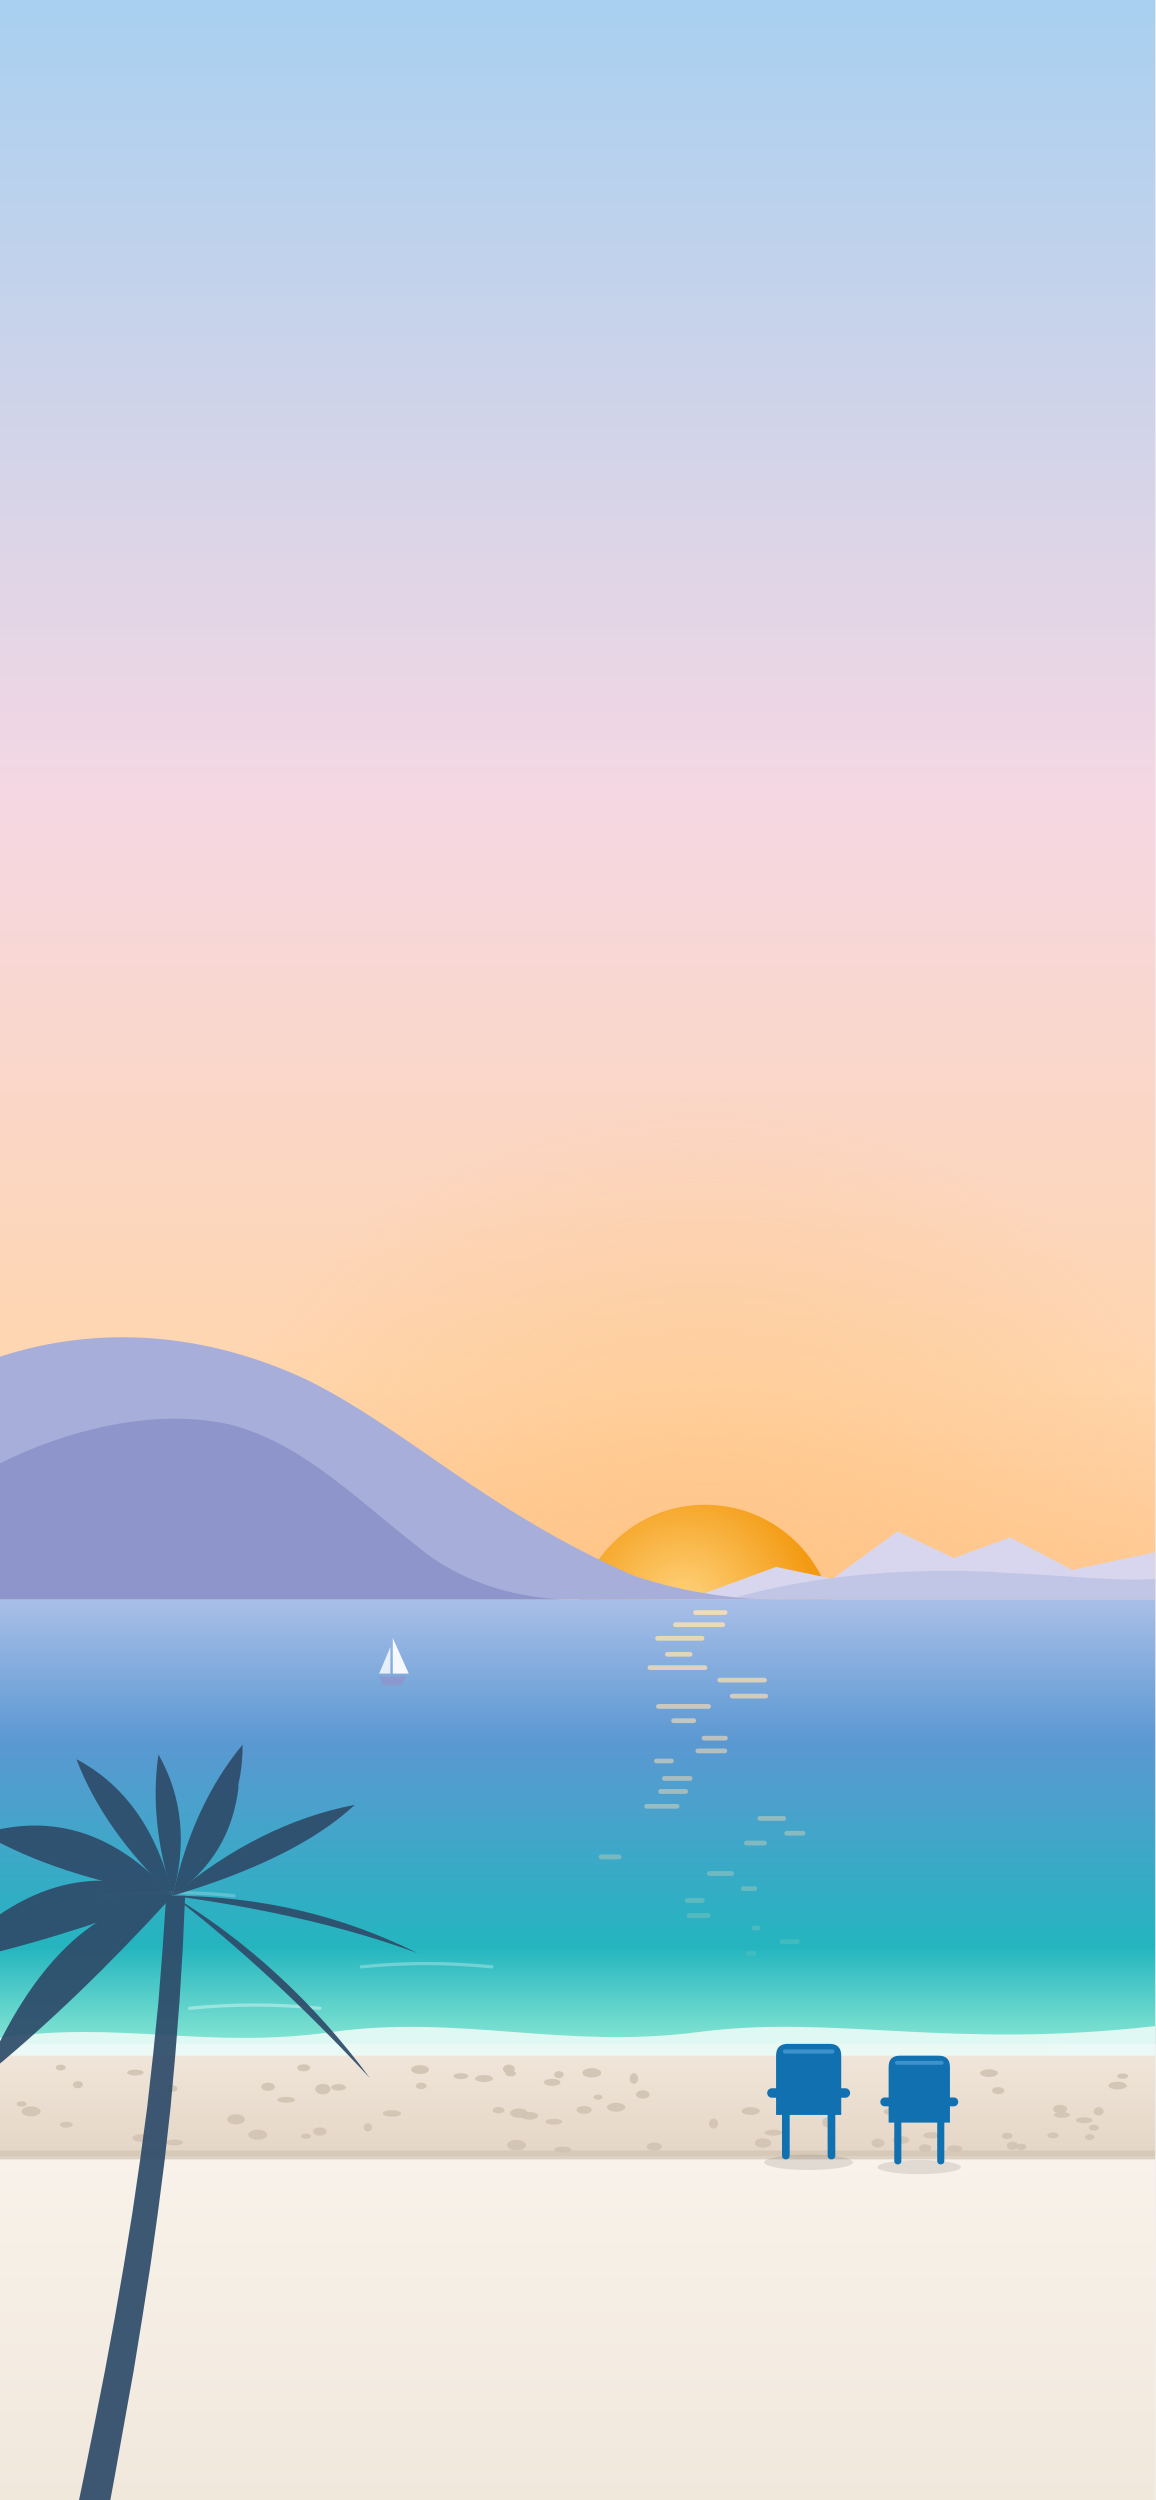
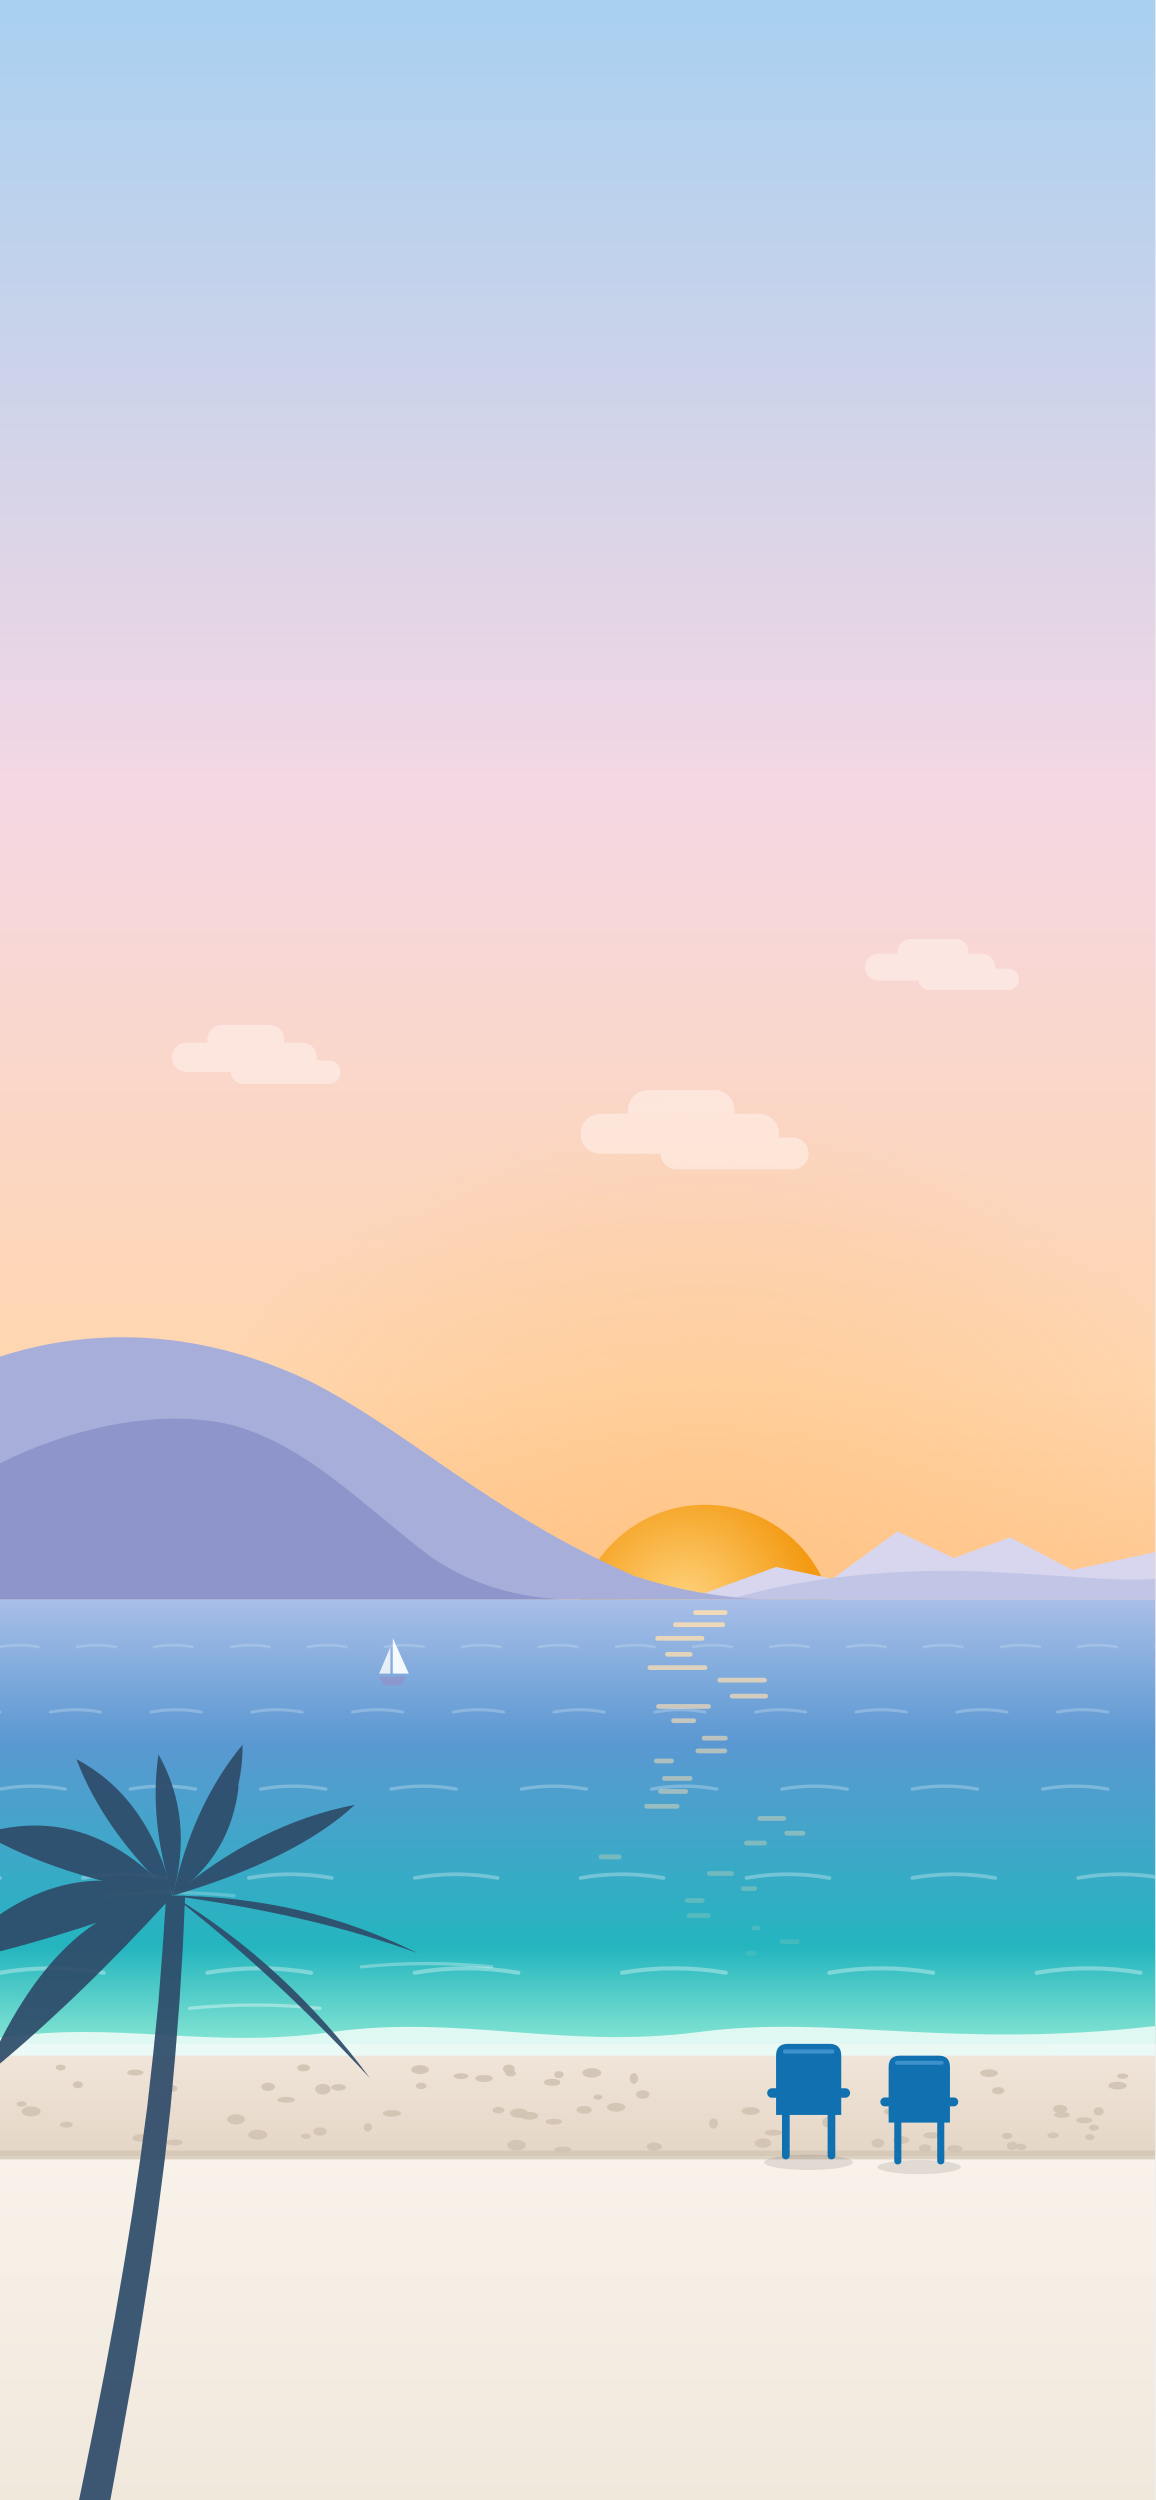
<svg xmlns="http://www.w3.org/2000/svg" viewBox="0 0 390 844" width="390" height="844" preserveAspectRatio="xMidYMid slice" role="img" aria-label="La Baie des Anges, aube">
  <defs>
    <linearGradient id="aube-sky" x1="0" y1="0" x2="0" y2="1">
      <stop offset="0" stop-color="#A9D0F0" />
      <stop offset="0.48" stop-color="#F5D7E3" />
      <stop offset="0.84" stop-color="#FFD6AD" />
      <stop offset="1" stop-color="#FFC48A" />
    </linearGradient>
    <linearGradient id="aube-sea" x1="0" y1="0" x2="0" y2="1">
      <stop offset="0" stop-color="#A9BFE8" />
      <stop offset="0.32" stop-color="#5B98D2" />
      <stop offset="0.78" stop-color="#24B5BF" />
      <stop offset="1" stop-color="#86E6D3" />
    </linearGradient>
    <linearGradient id="aube-beach" x1="0" y1="0" x2="0" y2="1">
      <stop offset="0" stop-color="#F0E5D9" />
      <stop offset="1" stop-color="#E4D6C6" />
    </linearGradient>
    <linearGradient id="aube-walk" x1="0" y1="0" x2="0" y2="1">
      <stop offset="0" stop-color="#F8F2EA" />
      <stop offset="1" stop-color="#F1E8DC" />
    </linearGradient>
    <radialGradient id="aube-glow">
      <stop offset="0" stop-color="#FFC07A" stop-opacity="0.62" />
      <stop offset="1" stop-color="#FFC07A" stop-opacity="0" />
    </radialGradient>
    <radialGradient id="aube-sun" cx=".42" cy=".38">
      <stop offset="0" stop-color="#FFD37E" />
      <stop offset="1" stop-color="#F39A12" />
    </radialGradient>
  </defs>
  <rect width="390" height="560" fill="url(#aube-sky)" />
-   <circle cx="238" cy="552" r="185" fill="url(#aube-glow)" />
-   <circle cx="238" cy="552" r="44" fill="url(#aube-sun)" />
+   <circle class="b-glow" cx="238" cy="552" r="185" fill="url(#aube-glow)" style="transform-origin:238px 552px" />
+   <circle class="b-sun" cx="238" cy="552" r="44" fill="url(#aube-sun)" />
+   <g class="b-cloud" fill="#FFF3EC" opacity="0.55">
+     <rect x="196" y="376" width="67" height="13.5" rx="6.8" />
+     <rect x="212" y="368" width="36" height="13.5" rx="6.8" />
+     <rect x="223" y="384" width="50" height="10.8" rx="5.4" />
+   </g>
+   <g class="b-cloud" fill="#FFF3EC" opacity="0.55">
+     <rect x="292" y="322" width="44" height="9.0" rx="4.5" />
+     <rect x="303" y="317" width="24" height="9.0" rx="4.5" />
+     <rect x="310" y="327" width="34" height="7.2" rx="3.6" />
+   </g>
+   <g class="b-cloud" fill="#FFF3EC" opacity="0.55">
+     <rect x="58" y="352" width="49" height="9.9" rx="5.0" />
+     <rect x="70" y="346" width="26" height="9.9" rx="5.0" />
+     <rect x="78" y="358" width="37" height="7.9" rx="4.0" />
+   </g>
  <path d="M232,540 L262,529 L281,533 L303,517 L322,526 L341,519 L362,530 L390,524 V540Z" fill="#D7D6EE" />
  <path d="M246,540 C276,531 312,529 340,531 C362,532 378,534 390,533 V540Z" fill="#C2C6E6" />
  <path d="M0,458 C34,447 70,450 104,466 C138,483 164,510 214,532 C232,538 250,540 262,540 H0Z" fill="#A7AEDA" />
  <path d="M0,494 C22,483 52,475 78,481 C104,488 122,508 146,526 C158,534 172,539 190,540 H0Z" fill="#8E95CB" />
  <rect y="540" width="390" height="150" fill="url(#aube-sea)" />
-   <rect x="234.0" y="543.6" width="11.6" height="1.6" rx=".8" fill="#FFE0B0" opacity="0.85" />
-   <rect x="227.2" y="547.7" width="17.6" height="1.6" rx=".8" fill="#FFE0B0" opacity="0.82" />
-   <rect x="221.2" y="552.3" width="16.6" height="1.6" rx=".8" fill="#FFE0B0" opacity="0.79" />
-   <rect x="224.5" y="557.7" width="9.3" height="1.6" rx=".8" fill="#FFE0B0" opacity="0.76" />
-   <rect x="218.6" y="562.2" width="20.2" height="1.6" rx=".8" fill="#FFE0B0" opacity="0.73" />
-   <rect x="242.2" y="566.4" width="16.7" height="1.6" rx=".8" fill="#FFE0B0" opacity="0.70" />
-   <rect x="246.4" y="571.8" width="12.9" height="1.6" rx=".8" fill="#FFE0B0" opacity="0.67" />
-   <rect x="221.5" y="575.3" width="18.5" height="1.6" rx=".8" fill="#FFE0B0" opacity="0.64" />
-   <rect x="226.6" y="580.1" width="8.4" height="1.6" rx=".8" fill="#FFE0B0" opacity="0.61" />
-   <rect x="236.9" y="586.0" width="8.8" height="1.6" rx=".8" fill="#FFE0B0" opacity="0.58" />
-   <rect x="234.8" y="590.3" width="10.7" height="1.6" rx=".8" fill="#FFE0B0" opacity="0.55" />
-   <rect x="220.8" y="593.7" width="6.7" height="1.6" rx=".8" fill="#FFE0B0" opacity="0.52" />
-   <rect x="223.5" y="599.6" width="10.3" height="1.6" rx=".8" fill="#FFE0B0" opacity="0.49" />
-   <rect x="222.2" y="604.0" width="10.1" height="1.6" rx=".8" fill="#FFE0B0" opacity="0.46" />
-   <rect x="217.5" y="609.0" width="11.9" height="1.6" rx=".8" fill="#FFE0B0" opacity="0.43" />
-   <rect x="255.7" y="613.1" width="9.7" height="1.6" rx=".8" fill="#FFE0B0" opacity="0.40" />
-   <rect x="264.8" y="618.1" width="7.1" height="1.6" rx=".8" fill="#FFE0B0" opacity="0.37" />
-   <rect x="251.2" y="621.4" width="7.7" height="1.6" rx=".8" fill="#FFE0B0" opacity="0.34" />
-   <rect x="202.1" y="626.1" width="7.7" height="1.6" rx=".8" fill="#FFE0B0" opacity="0.31" />
-   <rect x="238.7" y="631.7" width="9.1" height="1.6" rx=".8" fill="#FFE0B0" opacity="0.28" />
-   <rect x="250.1" y="636.8" width="5.5" height="1.6" rx=".8" fill="#FFE0B0" opacity="0.25" />
-   <rect x="231.2" y="640.8" width="6.7" height="1.6" rx=".8" fill="#FFE0B0" opacity="0.22" />
-   <rect x="231.8" y="645.9" width="8.1" height="1.6" rx=".8" fill="#FFE0B0" opacity="0.19" />
-   <rect x="253.7" y="650.1" width="3.0" height="1.6" rx=".8" fill="#FFE0B0" opacity="0.16" />
-   <rect x="263.2" y="654.7" width="6.8" height="1.6" rx=".8" fill="#FFE0B0" opacity="0.13" />
-   <rect x="251.7" y="658.6" width="3.6" height="1.6" rx=".8" fill="#FFE0B0" opacity="0.10" />
-   <path d="M128,566 L137,566 L135.5,569 L129.5,569Z" fill="#8E95CB" opacity=".85" />
-   <path d="M132.6,553 L132.6,565 L138,565Z" fill="#fff" opacity=".92" />
-   <path d="M131.8,556 L131.8,565 L128,565Z" fill="#fff" opacity=".8" />
-   <path d="M35,640 q22,-2.2 44,0" stroke="#fff" stroke-width="1.1" fill="none" stroke-linecap="round" opacity="0.22" />
-   <path d="M122,664 q22,-2.2 44,0" stroke="#fff" stroke-width="1.1" fill="none" stroke-linecap="round" opacity="0.30" />
-   <path d="M64,678 q22,-2.2 44,0" stroke="#fff" stroke-width="1.1" fill="none" stroke-linecap="round" opacity="0.38" />
+   <rect class="b-glit" x="234.0" y="543.6" width="11.6" height="1.6" rx=".8" fill="#FFE0B0" opacity="0.85" />
+   <rect class="b-glit" x="227.2" y="547.7" width="17.6" height="1.6" rx=".8" fill="#FFE0B0" opacity="0.82" />
+   <rect class="b-glit" x="221.2" y="552.3" width="16.6" height="1.6" rx=".8" fill="#FFE0B0" opacity="0.79" />
+   <rect class="b-glit" x="224.5" y="557.7" width="9.3" height="1.6" rx=".8" fill="#FFE0B0" opacity="0.76" />
+   <rect class="b-glit" x="218.6" y="562.2" width="20.2" height="1.6" rx=".8" fill="#FFE0B0" opacity="0.73" />
+   <rect class="b-glit" x="242.2" y="566.4" width="16.7" height="1.6" rx=".8" fill="#FFE0B0" opacity="0.70" />
+   <rect class="b-glit" x="246.4" y="571.8" width="12.9" height="1.6" rx=".8" fill="#FFE0B0" opacity="0.67" />
+   <rect class="b-glit" x="221.5" y="575.3" width="18.5" height="1.6" rx=".8" fill="#FFE0B0" opacity="0.64" />
+   <rect class="b-glit" x="226.6" y="580.1" width="8.4" height="1.6" rx=".8" fill="#FFE0B0" opacity="0.61" />
+   <rect class="b-glit" x="236.9" y="586.0" width="8.8" height="1.6" rx=".8" fill="#FFE0B0" opacity="0.58" />
+   <rect class="b-glit" x="234.8" y="590.3" width="10.7" height="1.6" rx=".8" fill="#FFE0B0" opacity="0.55" />
+   <rect class="b-glit" x="220.8" y="593.7" width="6.7" height="1.6" rx=".8" fill="#FFE0B0" opacity="0.52" />
+   <rect class="b-glit" x="223.5" y="599.6" width="10.3" height="1.6" rx=".8" fill="#FFE0B0" opacity="0.49" />
+   <rect class="b-glit" x="222.2" y="604.0" width="10.1" height="1.6" rx=".8" fill="#FFE0B0" opacity="0.46" />
+   <rect class="b-glit" x="217.5" y="609.0" width="11.9" height="1.6" rx=".8" fill="#FFE0B0" opacity="0.43" />
+   <rect class="b-glit" x="255.7" y="613.1" width="9.7" height="1.6" rx=".8" fill="#FFE0B0" opacity="0.40" />
+   <rect class="b-glit" x="264.8" y="618.1" width="7.1" height="1.6" rx=".8" fill="#FFE0B0" opacity="0.37" />
+   <rect class="b-glit" x="251.2" y="621.4" width="7.7" height="1.6" rx=".8" fill="#FFE0B0" opacity="0.34" />
+   <rect class="b-glit" x="202.1" y="626.1" width="7.7" height="1.6" rx=".8" fill="#FFE0B0" opacity="0.31" />
+   <rect class="b-glit" x="238.7" y="631.7" width="9.1" height="1.6" rx=".8" fill="#FFE0B0" opacity="0.28" />
+   <rect class="b-glit" x="250.1" y="636.8" width="5.5" height="1.6" rx=".8" fill="#FFE0B0" opacity="0.25" />
+   <rect class="b-glit" x="231.2" y="640.8" width="6.7" height="1.6" rx=".8" fill="#FFE0B0" opacity="0.22" />
+   <rect class="b-glit" x="231.8" y="645.9" width="8.1" height="1.6" rx=".8" fill="#FFE0B0" opacity="0.19" />
+   <rect class="b-glit" x="253.7" y="650.1" width="3.0" height="1.6" rx=".8" fill="#FFE0B0" opacity="0.16" />
+   <rect class="b-glit" x="263.2" y="654.7" width="6.8" height="1.6" rx=".8" fill="#FFE0B0" opacity="0.13" />
+   <rect class="b-glit" x="251.7" y="658.6" width="3.6" height="1.6" rx=".8" fill="#FFE0B0" opacity="0.10" />
+   <path class="b-swell" style="--s:26px;--t:9.0s" d="M-52,556 q6.5,-1.2 13.0,0 M-26,556 q6.5,-1.2 13.0,0 M0,556 q6.5,-1.2 13.0,0 M26,556 q6.5,-1.2 13.0,0 M52,556 q6.5,-1.2 13.0,0 M78,556 q6.5,-1.2 13.0,0 M104,556 q6.5,-1.2 13.0,0 M130,556 q6.5,-1.2 13.0,0 M156,556 q6.5,-1.2 13.0,0 M182,556 q6.5,-1.2 13.0,0 M208,556 q6.5,-1.2 13.0,0 M234,556 q6.5,-1.2 13.0,0 M260,556 q6.5,-1.2 13.0,0 M286,556 q6.5,-1.2 13.0,0 M312,556 q6.5,-1.2 13.0,0 M338,556 q6.5,-1.2 13.0,0 M364,556 q6.5,-1.2 13.0,0 M390,556 q6.5,-1.2 13.0,0 M416,556 q6.5,-1.2 13.0,0" stroke="#fff" stroke-width="0.90" fill="none" stroke-linecap="round" opacity="0.18" />
+   <path class="b-swell" style="--s:34px;--t:7.2s" d="M-51,578 q8.5,-1.6 17.0,0 M-17,578 q8.5,-1.6 17.0,0 M17,578 q8.5,-1.6 17.0,0 M51,578 q8.5,-1.6 17.0,0 M85,578 q8.5,-1.6 17.0,0 M119,578 q8.5,-1.6 17.0,0 M153,578 q8.5,-1.6 17.0,0 M187,578 q8.5,-1.6 17.0,0 M221,578 q8.5,-1.6 17.0,0 M255,578 q8.5,-1.6 17.0,0 M289,578 q8.5,-1.6 17.0,0 M323,578 q8.5,-1.6 17.0,0 M357,578 q8.5,-1.6 17.0,0 M391,578 q8.5,-1.6 17.0,0 M425,578 q8.5,-1.6 17.0,0" stroke="#fff" stroke-width="1.02" fill="none" stroke-linecap="round" opacity="0.22" />
+   <path class="b-swell" style="--s:44px;--t:5.6s" d="M-88,604 q11.0,-2.0 22.0,0 M-44,604 q11.0,-2.0 22.0,0 M0,604 q11.0,-2.0 22.0,0 M44,604 q11.0,-2.0 22.0,0 M88,604 q11.0,-2.0 22.0,0 M132,604 q11.0,-2.0 22.0,0 M176,604 q11.0,-2.0 22.0,0 M220,604 q11.0,-2.0 22.0,0 M264,604 q11.0,-2.0 22.0,0 M308,604 q11.0,-2.0 22.0,0 M352,604 q11.0,-2.0 22.0,0 M396,604 q11.0,-2.0 22.0,0 M440,604 q11.0,-2.0 22.0,0" stroke="#fff" stroke-width="1.14" fill="none" stroke-linecap="round" opacity="0.26" />
+   <path class="b-swell" style="--s:56px;--t:4.4s" d="M-84,634 q14.0,-2.5 28.0,0 M-28,634 q14.0,-2.5 28.0,0 M28,634 q14.0,-2.5 28.0,0 M84,634 q14.0,-2.5 28.0,0 M140,634 q14.0,-2.5 28.0,0 M196,634 q14.0,-2.5 28.0,0 M252,634 q14.0,-2.5 28.0,0 M308,634 q14.0,-2.5 28.0,0 M364,634 q14.0,-2.5 28.0,0 M420,634 q14.0,-2.5 28.0,0 M476,634 q14.0,-2.5 28.0,0" stroke="#fff" stroke-width="1.26" fill="none" stroke-linecap="round" opacity="0.3" />
+   <path class="b-swell" style="--s:70px;--t:3.4s" d="M-140,666 q17.5,-3.0 35.0,0 M-70,666 q17.5,-3.0 35.0,0 M0,666 q17.5,-3.0 35.0,0 M70,666 q17.5,-3.0 35.0,0 M140,666 q17.5,-3.0 35.0,0 M210,666 q17.5,-3.0 35.0,0 M280,666 q17.5,-3.0 35.0,0 M350,666 q17.5,-3.0 35.0,0 M420,666 q17.5,-3.0 35.0,0 M490,666 q17.5,-3.0 35.0,0" stroke="#fff" stroke-width="1.38" fill="none" stroke-linecap="round" opacity="0.34" />
+   <g class="b-boat">
+     <path d="M128,566 L137,566 L135.5,569 L129.5,569Z" fill="#8E95CB" opacity=".85" />
+     <path d="M132.6,553 L132.6,565 L138,565Z" fill="#fff" opacity=".92" />
+     <path d="M131.8,556 L131.8,565 L128,565Z" fill="#fff" opacity=".8" />
+   </g>
+   <path class="b-wave" d="M35,640 q22,-2.2 44,0" stroke="#fff" stroke-width="1.1" fill="none" stroke-linecap="round" opacity="0.22" />
+   <path class="b-wave" d="M122,664 q22,-2.2 44,0" stroke="#fff" stroke-width="1.1" fill="none" stroke-linecap="round" opacity="0.30" />
+   <path class="b-wave" d="M64,678 q22,-2.2 44,0" stroke="#fff" stroke-width="1.1" fill="none" stroke-linecap="round" opacity="0.38" />
  <path d="M0,688 C40,682 70,692 112,686 C156,680 190,692 236,686 C282,680 320,692 390,684 V700 H0Z" fill="#EAFBF6" opacity=".9" />
  <rect y="694" width="390" height="34" fill="url(#aube-beach)" />
  <ellipse cx="45.7" cy="699.7" rx="2.8" ry="1.0" fill="#D2C3B2" opacity=".9" />
  <ellipse cx="96.6" cy="708.9" rx="3.0" ry="1.0" fill="#D2C3B2" opacity=".9" />
  <ellipse cx="175.2" cy="713.4" rx="3.0" ry="1.6" fill="#D2C3B2" opacity=".9" />
  <ellipse cx="337.0" cy="705.8" rx="2.1" ry="1.2" fill="#D2C3B2" opacity=".9" />
  <ellipse cx="344.8" cy="724.8" rx="1.7" ry="1.1" fill="#D2C3B2" opacity=".9" />
  <ellipse cx="90.5" cy="704.5" rx="2.3" ry="1.4" fill="#D2C3B2" opacity=".9" />
  <ellipse cx="102.5" cy="698.1" rx="2.2" ry="1.2" fill="#D2C3B2" opacity=".9" />
  <ellipse cx="220.9" cy="724.7" rx="2.6" ry="1.4" fill="#D2C3B2" opacity=".9" />
  <ellipse cx="240.9" cy="716.9" rx="1.5" ry="1.7" fill="#D2C3B2" opacity=".9" />
  <ellipse cx="304.2" cy="722.5" rx="2.8" ry="1.3" fill="#D2C3B2" opacity=".9" />
  <ellipse cx="155.6" cy="700.9" rx="2.5" ry="1.0" fill="#D2C3B2" opacity=".9" />
  <ellipse cx="26.3" cy="703.8" rx="1.7" ry="1.2" fill="#D2C3B2" opacity=".9" />
  <ellipse cx="20.5" cy="698.0" rx="1.7" ry="1.0" fill="#D2C3B2" opacity=".9" />
  <ellipse cx="141.8" cy="698.7" rx="3.0" ry="1.5" fill="#D2C3B2" opacity=".9" />
  <ellipse cx="57.9" cy="705.1" rx="2.0" ry="1.2" fill="#D2C3B2" opacity=".9" />
  <ellipse cx="47.9" cy="721.8" rx="3.2" ry="1.3" fill="#D2C3B2" opacity=".9" />
  <ellipse cx="188.7" cy="700.4" rx="1.6" ry="1.2" fill="#D2C3B2" opacity=".9" />
  <ellipse cx="103.3" cy="721.2" rx="1.7" ry="0.9" fill="#D2C3B2" opacity=".9" />
  <ellipse cx="370.9" cy="712.8" rx="1.7" ry="1.4" fill="#D2C3B2" opacity=".9" />
  <ellipse cx="10.5" cy="712.8" rx="3.2" ry="1.7" fill="#D2C3B2" opacity=".9" />
  <ellipse cx="271.5" cy="705.3" rx="2.1" ry="1.1" fill="#D2C3B2" opacity=".9" />
  <ellipse cx="301.1" cy="712.9" rx="2.8" ry="1.2" fill="#D2C3B2" opacity=".9" />
  <ellipse cx="87.0" cy="720.7" rx="3.2" ry="1.7" fill="#D2C3B2" opacity=".9" />
  <ellipse cx="314.4" cy="720.9" rx="2.7" ry="1.1" fill="#D2C3B2" opacity=".9" />
  <ellipse cx="201.9" cy="708.0" rx="1.5" ry="0.9" fill="#D2C3B2" opacity=".9" />
  <ellipse cx="109.0" cy="705.3" rx="2.6" ry="1.8" fill="#D2C3B2" opacity=".9" />
  <ellipse cx="174.4" cy="724.2" rx="3.2" ry="1.8" fill="#D2C3B2" opacity=".9" />
  <ellipse cx="142.2" cy="704.2" rx="1.8" ry="1.1" fill="#D2C3B2" opacity=".9" />
  <ellipse cx="79.7" cy="715.5" rx="3.0" ry="1.7" fill="#D2C3B2" opacity=".9" />
  <ellipse cx="187.0" cy="716.3" rx="2.8" ry="1.0" fill="#D2C3B2" opacity=".9" />
  <ellipse cx="257.6" cy="723.5" rx="2.8" ry="1.6" fill="#D2C3B2" opacity=".9" />
  <ellipse cx="186.4" cy="703.0" rx="2.8" ry="1.2" fill="#D2C3B2" opacity=".9" />
  <ellipse cx="312.3" cy="725.2" rx="2.1" ry="1.3" fill="#D2C3B2" opacity=".9" />
  <ellipse cx="369.3" cy="718.3" rx="1.7" ry="1.0" fill="#D2C3B2" opacity=".9" />
  <ellipse cx="58.9" cy="723.3" rx="2.9" ry="1.0" fill="#D2C3B2" opacity=".9" />
  <ellipse cx="322.3" cy="725.4" rx="2.6" ry="1.2" fill="#D2C3B2" opacity=".9" />
  <ellipse cx="214.0" cy="701.7" rx="1.4" ry="1.8" fill="#D2C3B2" opacity=".9" />
  <ellipse cx="253.4" cy="712.7" rx="3.1" ry="1.3" fill="#D2C3B2" opacity=".9" />
  <ellipse cx="340.0" cy="721.1" rx="1.8" ry="1.1" fill="#D2C3B2" opacity=".9" />
  <ellipse cx="114.3" cy="704.7" rx="2.5" ry="1.1" fill="#D2C3B2" opacity=".9" />
  <ellipse cx="163.4" cy="701.7" rx="3.0" ry="1.2" fill="#D2C3B2" opacity=".9" />
  <ellipse cx="178.7" cy="714.3" rx="3.0" ry="1.3" fill="#D2C3B2" opacity=".9" />
  <ellipse cx="357.9" cy="712.0" rx="2.4" ry="1.4" fill="#D2C3B2" opacity=".9" />
  <ellipse cx="7.3" cy="710.3" rx="1.7" ry="0.9" fill="#D2C3B2" opacity=".9" />
  <ellipse cx="311.7" cy="702.8" rx="2.3" ry="1.6" fill="#D2C3B2" opacity=".9" />
  <ellipse cx="217.0" cy="707.1" rx="2.3" ry="1.4" fill="#D2C3B2" opacity=".9" />
  <ellipse cx="305.9" cy="701.0" rx="2.4" ry="1.1" fill="#D2C3B2" opacity=".9" />
  <ellipse cx="108.0" cy="719.6" rx="2.3" ry="1.4" fill="#D2C3B2" opacity=".9" />
  <ellipse cx="296.4" cy="723.5" rx="2.2" ry="1.5" fill="#D2C3B2" opacity=".9" />
  <ellipse cx="197.2" cy="712.3" rx="2.6" ry="1.3" fill="#D2C3B2" opacity=".9" />
  <ellipse cx="208.0" cy="711.4" rx="3.1" ry="1.5" fill="#D2C3B2" opacity=".9" />
  <ellipse cx="341.8" cy="724.4" rx="1.9" ry="1.4" fill="#D2C3B2" opacity=".9" />
  <ellipse cx="367.9" cy="721.5" rx="1.6" ry="1.0" fill="#D2C3B2" opacity=".9" />
  <ellipse cx="172.4" cy="700.0" rx="1.8" ry="1.0" fill="#D2C3B2" opacity=".9" />
  <ellipse cx="261.1" cy="720.0" rx="3.0" ry="1.0" fill="#D2C3B2" opacity=".9" />
  <ellipse cx="279.3" cy="716.5" rx="1.7" ry="1.7" fill="#D2C3B2" opacity=".9" />
  <ellipse cx="377.3" cy="704.1" rx="3.1" ry="1.3" fill="#D2C3B2" opacity=".9" />
  <ellipse cx="190.0" cy="725.7" rx="2.9" ry="1.0" fill="#D2C3B2" opacity=".9" />
  <ellipse cx="168.3" cy="712.4" rx="2.0" ry="1.1" fill="#D2C3B2" opacity=".9" />
  <ellipse cx="124.2" cy="718.2" rx="1.4" ry="1.4" fill="#D2C3B2" opacity=".9" />
  <ellipse cx="171.8" cy="698.5" rx="2.0" ry="1.5" fill="#D2C3B2" opacity=".9" />
  <ellipse cx="199.8" cy="699.8" rx="3.2" ry="1.6" fill="#D2C3B2" opacity=".9" />
  <ellipse cx="379.0" cy="700.9" rx="1.9" ry="0.9" fill="#D2C3B2" opacity=".9" />
  <ellipse cx="303.8" cy="705.6" rx="1.6" ry="1.3" fill="#D2C3B2" opacity=".9" />
  <ellipse cx="355.5" cy="720.9" rx="1.9" ry="1.0" fill="#D2C3B2" opacity=".9" />
  <ellipse cx="358.5" cy="714.0" rx="2.7" ry="1.0" fill="#D2C3B2" opacity=".9" />
  <ellipse cx="22.4" cy="717.3" rx="2.2" ry="1.0" fill="#D2C3B2" opacity=".9" />
  <ellipse cx="366.0" cy="715.8" rx="2.8" ry="1.0" fill="#D2C3B2" opacity=".9" />
  <ellipse cx="333.9" cy="699.9" rx="3.0" ry="1.3" fill="#D2C3B2" opacity=".9" />
  <ellipse cx="132.3" cy="713.5" rx="3.1" ry="1.1" fill="#D2C3B2" opacity=".9" />
  <rect y="728" width="390" height="116" fill="url(#aube-walk)" />
  <rect y="726" width="390" height="3" fill="#D2C3B2" opacity=".7" />
  <ellipse cx="273.0" cy="730.0" rx="15.0" ry="2.6" fill="#000" opacity=".10" />
  <rect x="264.0" y="712.0" width="2.6" height="17.0" rx="1.2" fill="#1070B0" />
  <rect x="279.4" y="712.0" width="2.6" height="17.0" rx="1.2" fill="#1070B0" />
  <rect x="259.0" y="705.0" width="28.0" height="3.2" rx="1.6" fill="#1070B0" />
  <path d="M262.0,694.0 Q262.0,690.0 266.0,690.0 H280.0 Q284.0,690.0 284.0,694.0 V714.0 H262.0Z" fill="#1070B0" />
  <path d="M265.0,692.6 H281.0" stroke="#4A9BD3" stroke-width="1.4" stroke-linecap="round" opacity=".8" />
  <ellipse cx="310.3" cy="731.6" rx="14.1" ry="2.4" fill="#000" opacity=".10" />
  <rect x="301.9" y="714.7" width="2.4" height="16.0" rx="1.1" fill="#1070B0" />
  <rect x="316.4" y="714.7" width="2.4" height="16.0" rx="1.1" fill="#1070B0" />
  <rect x="297.2" y="708.1" width="26.3" height="3.0" rx="1.5" fill="#1070B0" />
  <path d="M300.0,697.8 Q300.0,694.0 303.8,694.0 H316.9 Q320.7,694.0 320.7,697.8 V716.6 H300.0Z" fill="#1070B0" />
  <path d="M302.8,696.4 H317.9" stroke="#4A9BD3" stroke-width="1.3" stroke-linecap="round" opacity=".8" />
  <g fill="#2E4B69" opacity="0.92">
    <polygon points="24.6,854.0 28.3,836.2 31.9,818.3 35.4,800.5 38.7,782.7 41.8,764.8 44.7,747.0 47.3,729.2 49.7,711.3 51.7,693.5 53.5,675.7 54.9,657.8 56.1,640.0 62.5,640.0 61.7,657.8 60.6,675.7 59.2,693.5 57.6,711.3 55.6,729.2 53.3,747.0 50.8,764.8 48.0,782.7 45.1,800.5 41.9,818.3 38.7,836.2 35.4,854.0" />
-     <path d="M58.3,640.0 Q17.6,622.9 -19.0,663.1 Q14.8,656.4 58.3,640.0Z" />
-     <path d="M58.3,640.0 Q30.0,608.3 -5.8,619.0 Q19.2,633.5 58.3,640.0Z" />
-     <path d="M58.3,640.0 Q50.4,606.9 25.8,593.9 Q35.0,618.1 58.3,640.0Z" />
-     <path d="M58.3,640.0 Q65.6,613.7 53.5,592.3 Q50.2,614.5 58.3,640.0Z" />
-     <path d="M58.3,640.0 Q82.2,615.8 81.9,589.0 Q65.2,609.1 58.3,640.0Z" />
-     <path d="M58.3,640.0 Q100.3,627.5 119.8,609.3 Q87.6,615.5 58.3,640.0Z" />
-     <path d="M58.3,640.0 Q106.0,646.5 141.0,659.4 Q102.5,640.2 58.3,640.0Z" />
-     <path d="M58.3,640.0 Q91.2,665.3 124.9,701.6 Q96.9,663.6 58.3,640.0Z" />
-     <path d="M58.3,640.0 Q19.0,643.4 -5.6,701.3 Q25.4,676.1 58.3,640.0Z" />
-     <path d="M58.3,640.0 Q78.0,626.6 80.6,602.8 Q66.5,617.2 58.3,640.0Z" />
+     <g class="b-fronds" style="transform-origin:58.3px 640px">
+       <path d="M58.3,640.0 Q17.6,622.9 -19.0,663.1 Q14.8,656.4 58.3,640.0Z" />
+       <path d="M58.3,640.0 Q30.0,608.3 -5.8,619.0 Q19.2,633.5 58.3,640.0Z" />
+       <path d="M58.3,640.0 Q50.4,606.9 25.8,593.9 Q35.0,618.1 58.3,640.0Z" />
+       <path d="M58.3,640.0 Q65.6,613.7 53.5,592.3 Q50.2,614.5 58.3,640.0Z" />
+       <path d="M58.3,640.0 Q82.2,615.8 81.9,589.0 Q65.2,609.1 58.3,640.0Z" />
+       <path d="M58.3,640.0 Q100.3,627.5 119.8,609.3 Q87.6,615.5 58.3,640.0Z" />
+       <path d="M58.3,640.0 Q106.0,646.5 141.0,659.4 Q102.5,640.2 58.3,640.0Z" />
+       <path d="M58.3,640.0 Q91.2,665.3 124.9,701.6 Q96.9,663.6 58.3,640.0Z" />
+       <path d="M58.3,640.0 Q19.0,643.4 -5.6,701.3 Q25.4,676.1 58.3,640.0Z" />
+       <path d="M58.3,640.0 Q78.0,626.6 80.6,602.8 Q66.5,617.2 58.3,640.0Z" />
+     </g>
  </g>
</svg>
